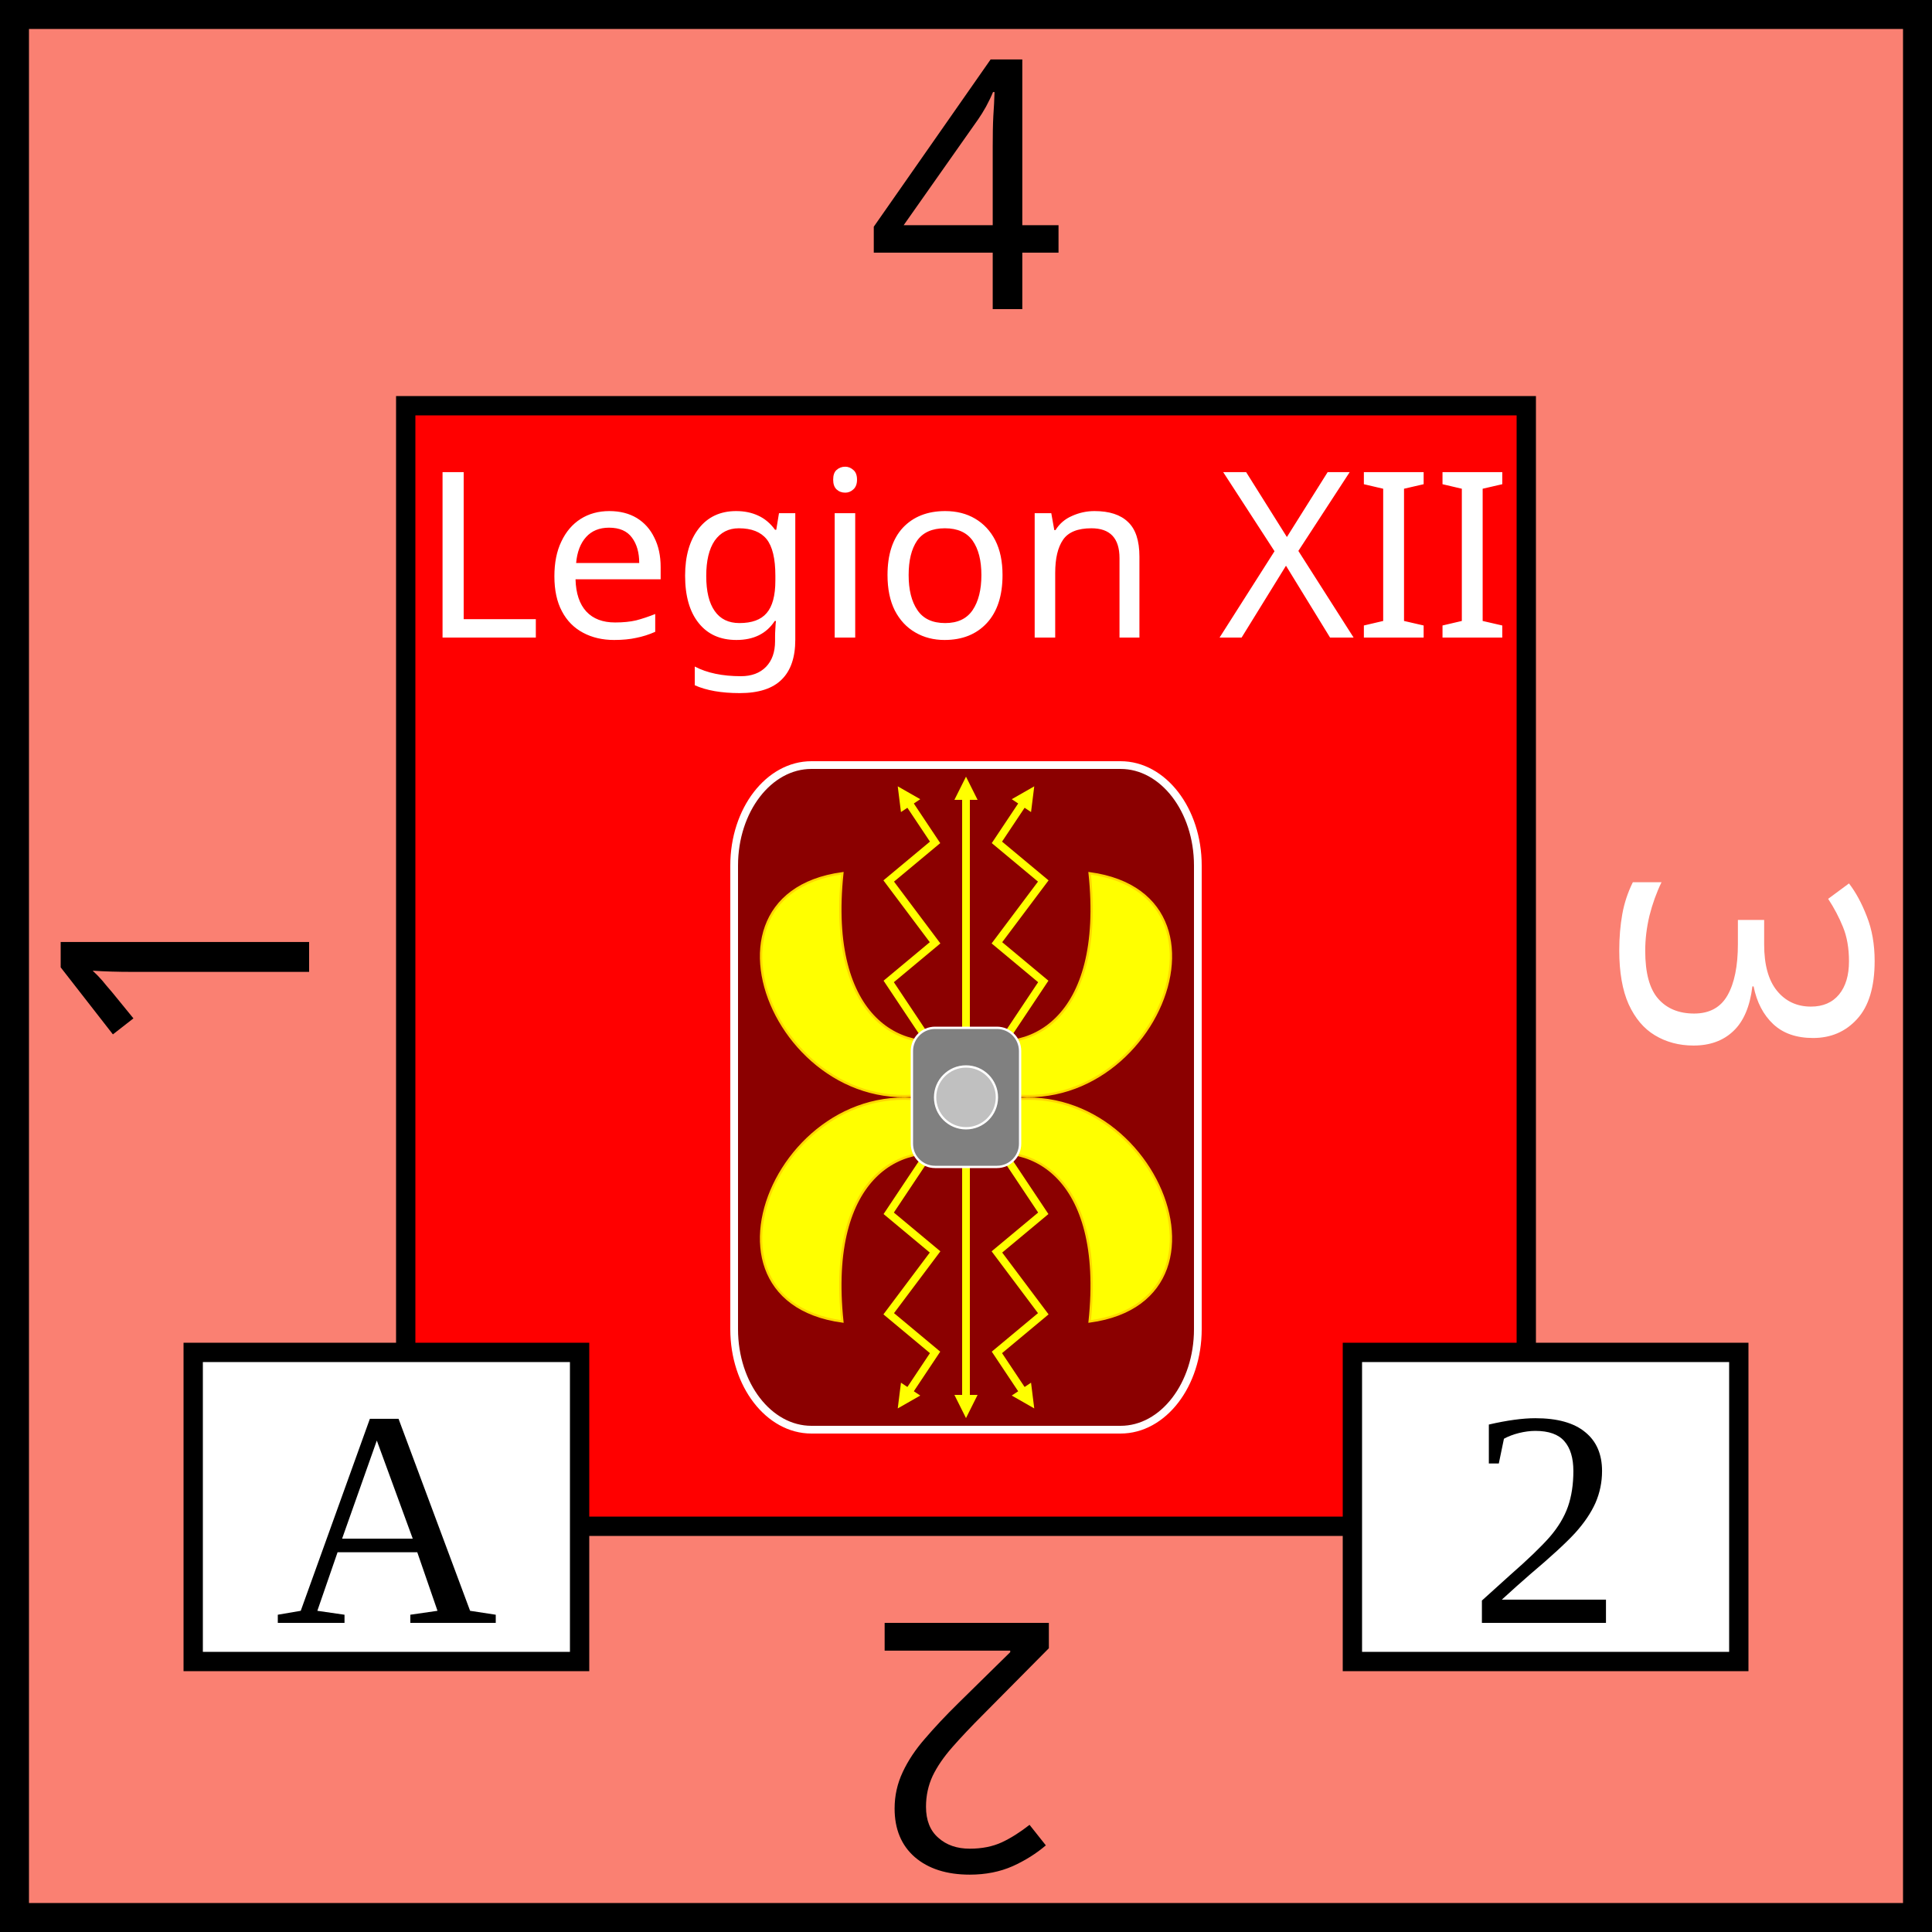
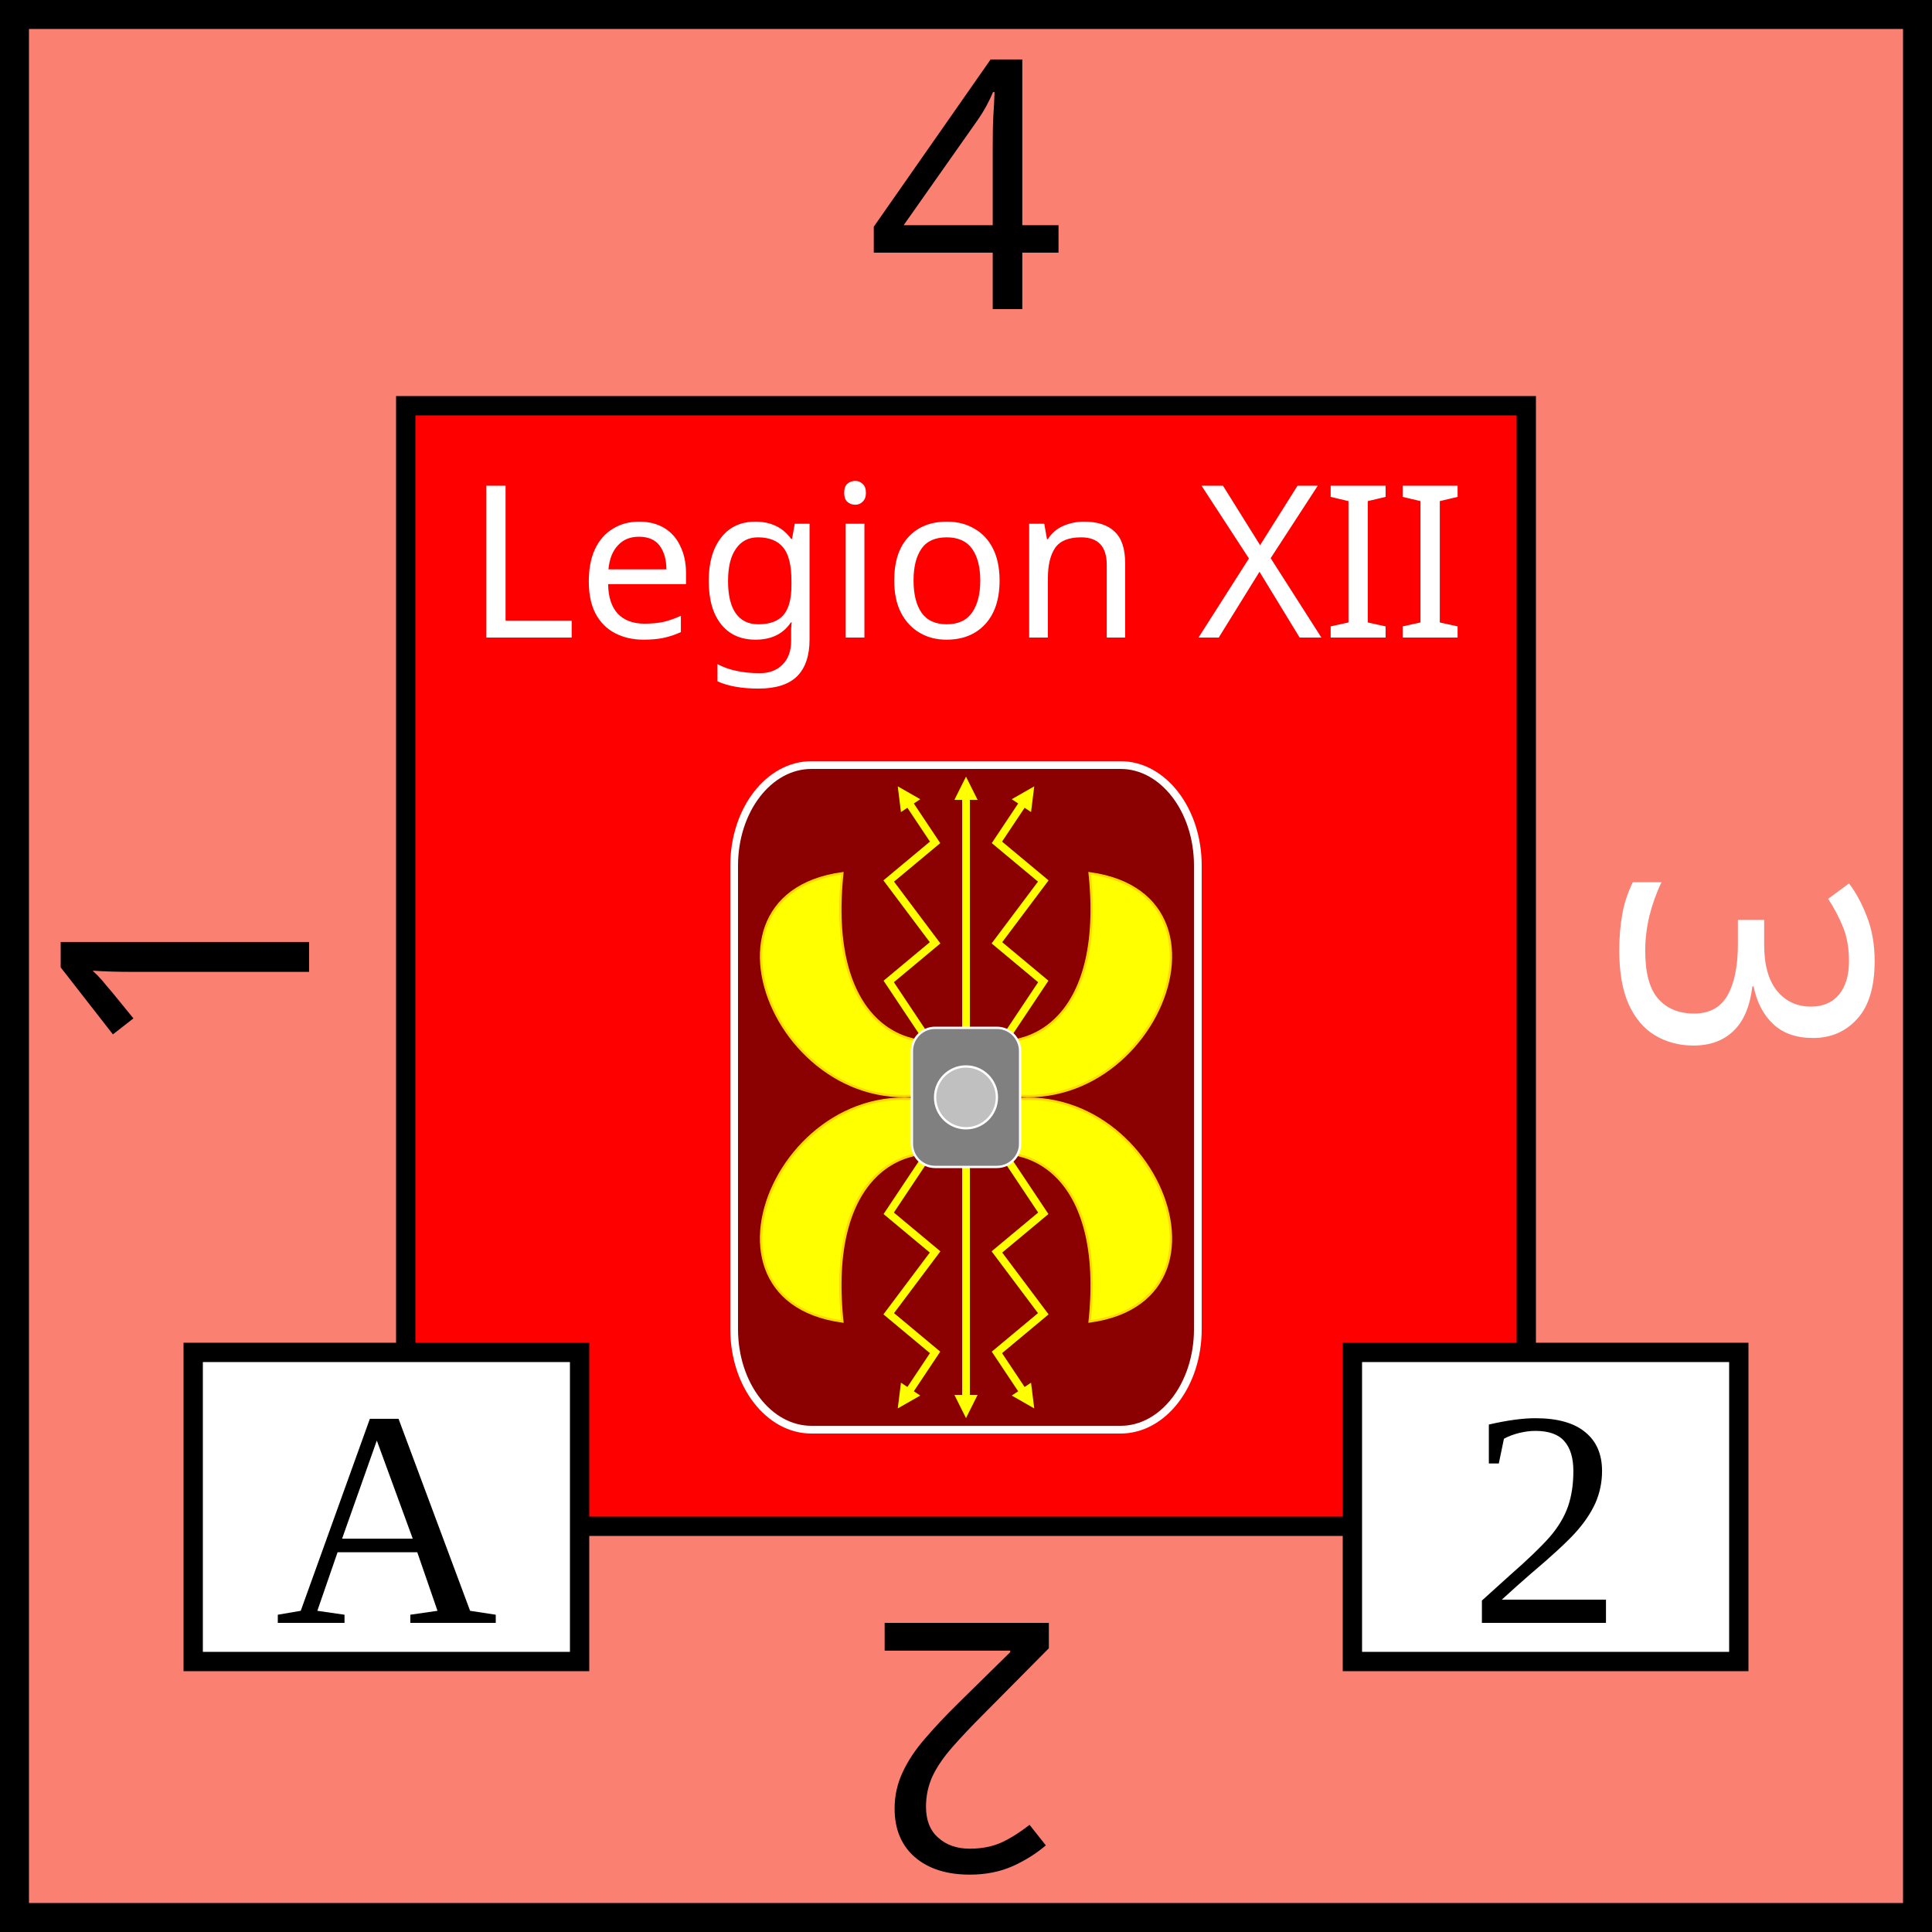
<svg xmlns="http://www.w3.org/2000/svg" viewBox="0 0 100 100" width="100" height="100">
  <defs>
    <marker id="arrow" viewBox="0 0 10 10" refX="5" refY="5" markerWidth="3" markerHeight="3" orient="auto-start-reverse" fill="yellow">
      <path d="M 0 0 L 10 5 L 0 10 z" />
    </marker>
  </defs>
  <rect id="background" fill="salmon" height="100" width="100" stroke="black" stroke-width="3" />
  <rect id="background" fill="salmon" height="100" width="100" stroke="black" stroke-width="3" />
-   <g id="unit" text-anchor="middle" font-size="12" font-family="Papyrus">
+   <g id="unit" text-anchor="middle" font-size="11" font-family="Papyrus">
    <rect x="21" y="21" width="58" height="58" fill="red" stroke="black" />
    <text x="50" y="33" fill="white">Legion XII</text>
  </g>
  <g id="shield" transform="scale(0.4) translate(75,92)">
    <rect id="shield_outline" x="20" y="7" width="60" height="86" fill="darkred" stroke="white" stroke-width="1" rx="10" ry="13" />
    <g id="wings" stroke="gold" stroke-width="0.3" fill="yellow">
      <path id="wing" d="           M 50 42           C 42,45 32,40 34,21           C 12,24 28,58 50,48         " />
      <use href="#wing" transform="translate(100,0) scale(-1,1)" />
      <use href="#wing" transform="translate(0,100) scale(1,-1)" />
      <use href="#wing" transform="translate(100,100) scale(-1,-1)" />
    </g>
    <g id="bolts">
      <line x1="50" y1="50" x2="50" y2="10" stroke="yellow" marker-end="url(#arrow)" />
      <line x1="50" y1="50" x2="50" y2="90" stroke="yellow" marker-end="url(#arrow)" />
      <polyline id="bolt" points="           50,50           40,35           46,30           40,22           46,17           42,11         " stroke="yellow" fill="none" marker-end="url(#arrow)" />
      <use href="#bolt" transform="translate(100,0) scale(-1,1)" />
      <use href="#bolt" transform="translate(100,100) scale(-1,-1)" />
      <use href="#bolt" transform="translate(0,100) scale(1,-1)" />
    </g>
    <g id="center">
      <rect x="43" y="41" width="14" height="18" fill="grey" stroke="white" stroke-width="0.3" rx="3" />
      <circle cx="50" cy="50" r="4" fill="silver" stroke="white" stroke-width="0.3" />
    </g>
  </g>
  <g id="attributes" text-anchor="middle" font-size="16">
    <rect id="initiative" x="10" y="70" height="16" width="20" fill="white" stroke="black" />
    <text x="20" y="84">A</text>
    <rect id="firepower" x="70" y="70" height="16" width="20" fill="white" stroke="black" />
    <text x="80" y="84">2</text>
  </g>
  <g id="strength" text-anchor="middle" font-family="Papyrus" font-size="18">
    <text x="50" y="16">4</text>
    <text x="50" y="16" fill="white" transform="rotate(90,50,50)">3</text>
    <text x="50" y="16" transform="rotate(180,50,50)">2</text>
    <text x="50" y="16" transform="rotate(270,50,50)">1</text>
  </g>
</svg>
